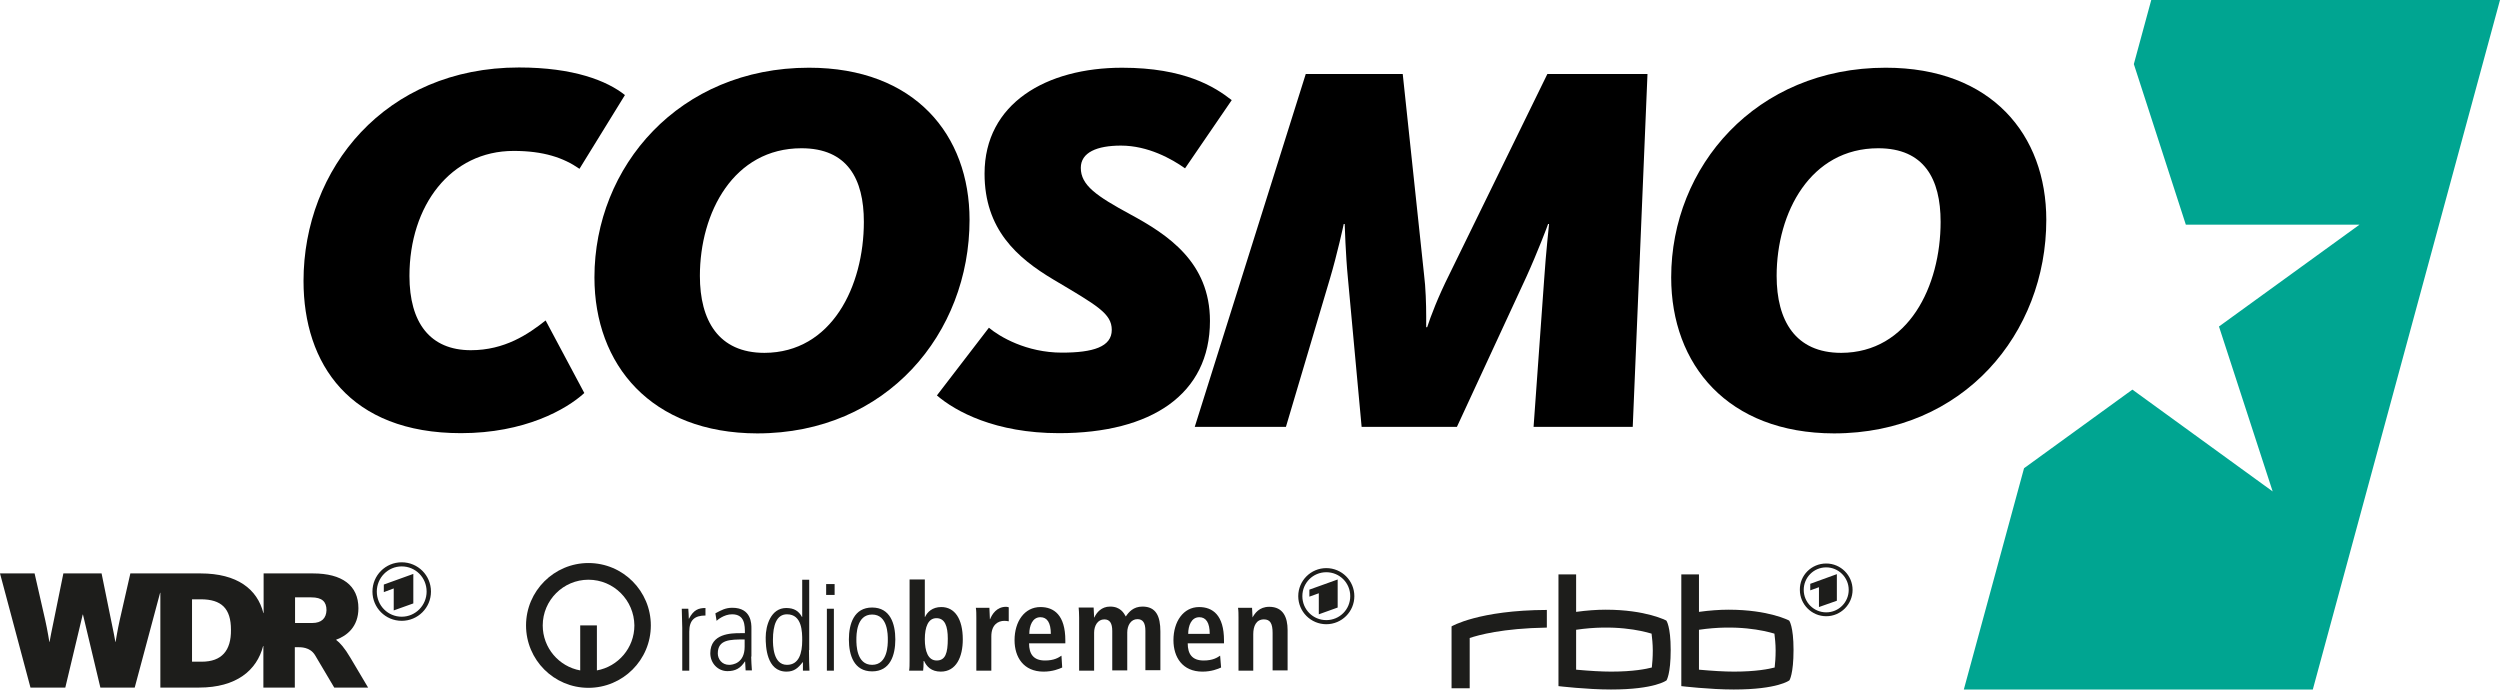
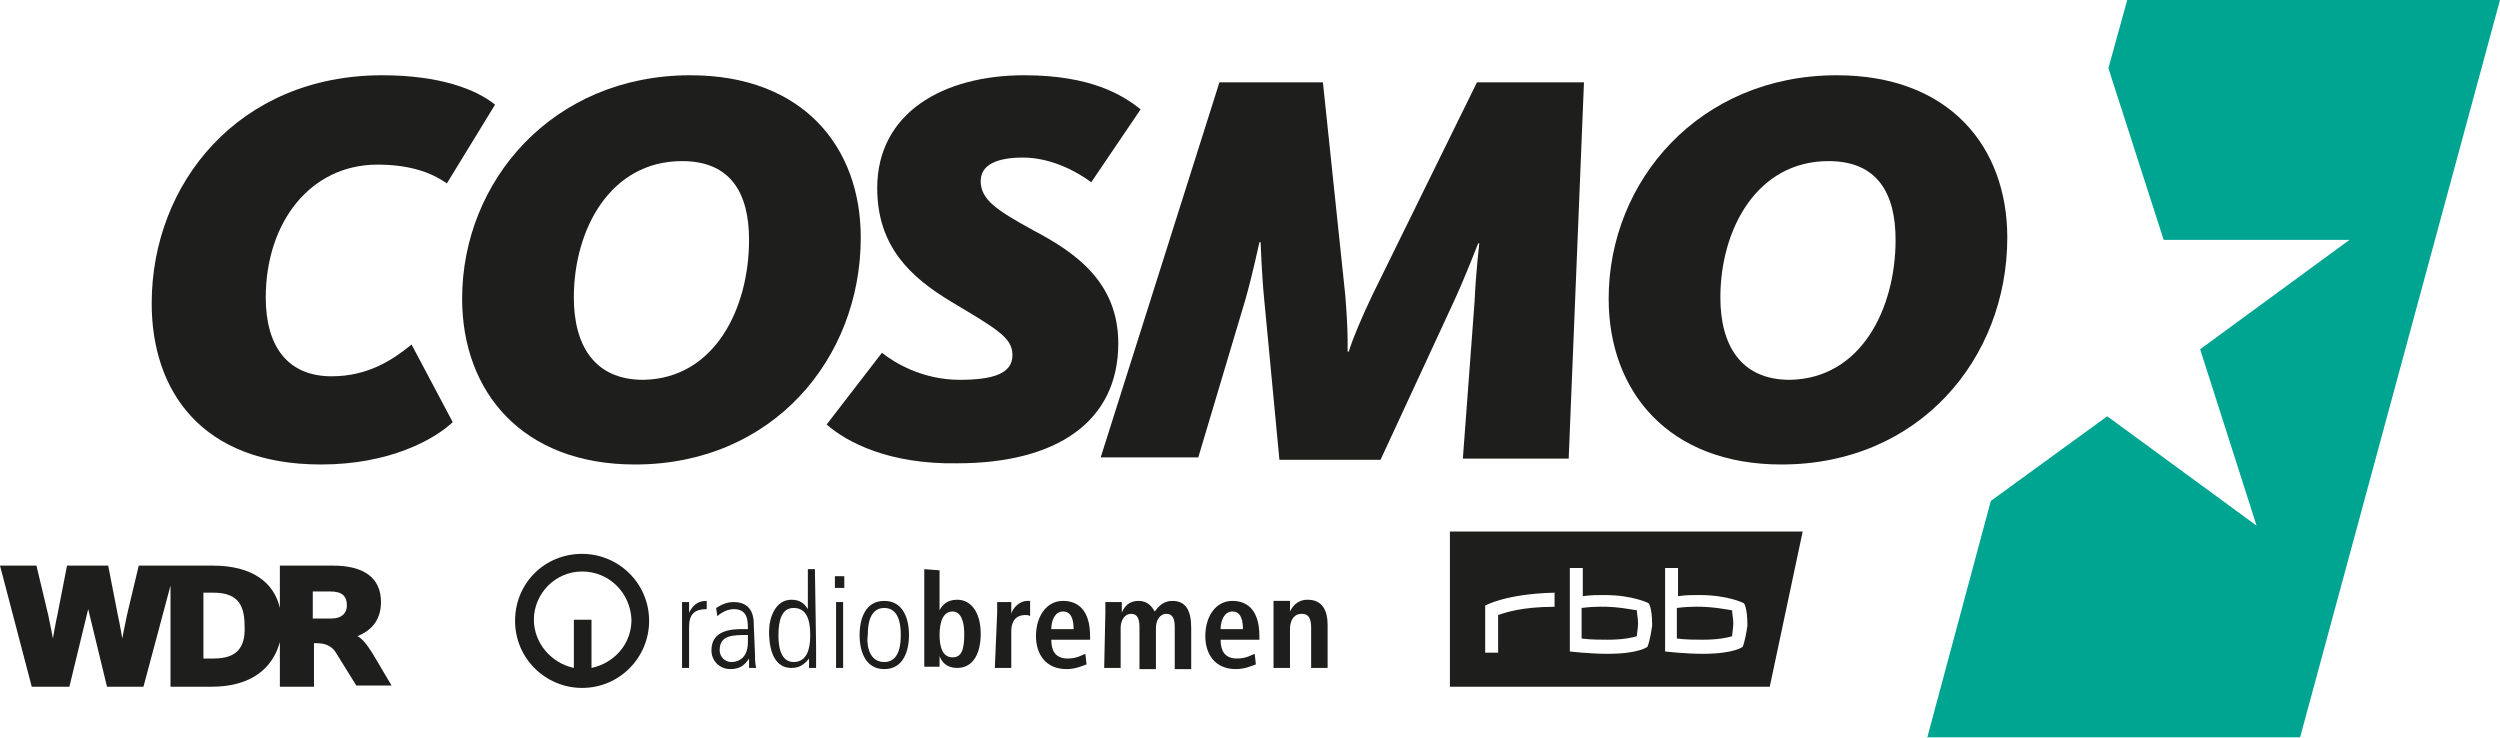
- <svg xmlns="http://www.w3.org/2000/svg" width="800" height="220.64" version="1.1">
-   <path d="m740.1 220.64 59.901-220.64h-111.6l-5.572 20.509 16.639 51.388h55.567l-44.964 32.582 17.181 52.781-44.887-32.582-34.671 25.152-19.27 70.813z" fill="#00a591" />
-   <path d="m97.126 89.93c0-35.91 26.081-68.337 68.956-68.337 17.49 0 28.171 4.256 33.898 8.823l-14.549 23.605c-5.108-3.56-11.531-5.727-21.051-5.727-20.199 0-33.356 17.49-33.356 40.011 0 14.937 6.578 23.76 19.657 23.76 10.835 0 18.342-5.108 23.915-9.519l12.383 23.218c-5.727 5.263-19.115 12.847-39.47 12.847-35.6 0-50.382-22.211-50.382-48.68z" />
-   <path d="m190.22 88.768c0-35.445 27.087-67.099 68.647-67.099 33.898 0 51.388 21.515 51.388 48.68 0 36.297-26.468 68.337-67.95 68.337-33.975-0.077-52.085-21.979-52.085-49.917zm86.215-17.8c0-13.699-5.263-23.527-19.967-23.527-21.669 0-32.504 20.509-32.504 40.863 0 14.24 5.959 24.61 20.664 24.61 21.515-0.077 31.808-21.283 31.808-41.947z" />
-   <path d="m299.81 126.54 16.639-21.669c3.405 2.864 11.995 7.971 23.373 7.971 9.984 0 15.943-1.857 15.943-7.275 0-5.263-4.721-7.817-18.652-16.098-11.686-6.965-22.056-16.098-22.056-33.898 0-22.521 19.812-33.898 44.036-33.898 19.967 0 29.641 6.114 35.058 10.371l-14.937 21.824c-4.256-3.018-11.841-7.275-20.509-7.275-7.662 0-12.847 2.167-12.847 7.12 0 5.572 4.953 8.977 15.943 14.937 11.841 6.424 25.385 15.246 25.385 34.053 0 23.527-18.807 35.91-48.293 35.91-20.432 0-33.124-6.965-39.083-12.073z" />
-   <path d="m417.84 23.682h31.034l6.811 64.081c0.542 4.102 0.697 9.984 0.697 13.389v3.56h0.31c1.161-3.56 3.405-9.519 7.12-16.949l31.344-64.081h32.04l-4.721 112.92h-31.731l3.405-47.441c0.542-8.281 1.548-17.258 1.548-17.49h-0.31c0 0.155-3.405 9.132-6.965 16.949l-22.211 47.983h-30.492l-4.411-47.828c-0.697-7.12-1.006-16.948-1.006-17.103h-0.31c0 0.155-2.167 9.984-4.411 17.49l-14.085 47.441h-29.177z" />
-   <path d="m534.78 88.768c0-35.445 27.087-67.099 68.647-67.099 33.898 0 51.388 21.515 51.388 48.68 0 36.297-26.468 68.337-67.95 68.337-33.975-0.077-52.085-21.979-52.085-49.917zm86.215-17.8c0-13.699-5.263-23.527-19.967-23.527-21.669 0-32.504 20.509-32.504 40.863 0 14.24 5.959 24.61 20.664 24.61 21.515-0.077 31.809-21.283 31.809-41.947z" />
-   <g fill="#1d1d1b">
-     <path d="m534.62 207.95c0-7.584-1.393-9.364-1.393-9.364s-6.424-3.483-19.425-3.483c-2.786 0-6.114 0.232-9.442 0.697v-11.995h-5.65v35.755s9.055 1.083 16.794 1.083c14.162 0 17.8-2.941 17.8-2.941 0-0.077 1.316-1.935 1.316-9.751zm-5.727 0.232c0 2.09-0.155 4.102-0.31 5.418-1.78 0.464-5.882 1.316-13.002 1.316-3.173 0-6.888-0.232-11.222-0.619v-12.77c12.073-1.78 20.819 0.232 24.147 1.238 0.155 1.238 0.387 3.328 0.387 5.418z" clip-path="url(#SVGID_2_)" />
-     <path d="m573.93 207.95c0-7.584-1.393-9.364-1.393-9.364s-6.424-3.483-19.425-3.483c-2.786 0-6.114 0.232-9.442 0.697v-11.995h-5.65v35.755s9.055 1.083 16.794 1.083c14.162 0 17.8-2.941 17.8-2.941s1.316-1.935 1.316-9.751zm-5.727 0.232c0 2.09-0.155 4.102-0.31 5.418-1.78 0.464-5.882 1.316-13.002 1.316-3.173 0-6.888-0.232-11.222-0.619v-12.77c12.073-1.78 20.819 0.232 24.147 1.238 0.155 1.238 0.387 3.328 0.387 5.418z" clip-path="url(#SVGID_2_)" />
-     <path d="m494.99 195.18c-21.824 0.077-30.492 5.263-30.492 5.263v19.812h5.804v-16.098c2.786-0.929 10.448-3.096 24.688-3.328z" clip-path="url(#SVGID_2_)" />
-     <path d="m584.39 180.32c4.644 0 8.436 3.792 8.436 8.436 0 4.644-3.792 8.436-8.436 8.436-4.644 0-8.436-3.792-8.436-8.436-0.077-4.644 3.715-8.436 8.436-8.436zm3.405 11.918v-8.513l-8.513 3.096v2.09l2.786-1.006v6.346zm-3.405-10.68c-4.024 0-7.197 3.25-7.197 7.197 0 4.024 3.25 7.197 7.197 7.197 4.024 0 7.197-3.25 7.197-7.197s-3.25-7.197-7.197-7.197z" clip-path="url(#SVGID_4_)" clip-rule="evenodd" fill-rule="evenodd" />
-     <path d="m99.912 199.36h-5.495v-8.204h5.185c3.483 0 4.876 1.393 4.876 4.102-0.077 2.554-1.548 4.102-4.566 4.102zm-35.368 12.383h-3.096v-19.967h2.786c6.656 0 9.674 2.941 9.674 9.751 0.077 6.656-2.941 10.216-9.364 10.216zm43.03-6.965v-0.077c3.405-1.238 7.12-4.102 7.12-10.061 0-7.352-5.263-11.145-14.549-11.145h-15.788v12.692h-0.077c-1.935-7.662-8.358-12.692-20.122-12.692h-22.443l-3.405 14.937c-0.697 3.096-1.316 6.965-1.316 6.965h-0.077s-0.774-4.334-1.47-7.43l-2.941-14.472h-12.228l-2.941 14.472c-0.697 3.096-1.47 7.43-1.47 7.43h-0.077s-0.619-3.87-1.316-6.965l-3.405-14.937h-11.067l9.751 36.529h11.145l5.572-23.373h0.077l5.572 23.373h10.99l8.126-30.338h0.077v30.338h12.383c11.918 0 18.497-5.495 20.509-13.312h0.077v13.312h10.061v-12.925h0.774c1.161 0 4.024-0.077 5.65 2.477l6.191 10.448h10.835l-5.65-9.519c-1.857-3.173-3.405-4.876-4.566-5.727zm20.973-7.43c-4.411 0-7.971-3.56-7.971-8.049 0-4.411 3.56-8.049 7.971-8.049 4.411 0 7.971 3.56 7.971 8.049 0 4.411-3.56 8.049-7.971 8.049zm0-17.413c-5.185 0-9.364 4.179-9.364 9.364 0 5.185 4.179 9.364 9.364 9.364 5.185 0 9.364-4.179 9.364-9.364 0-5.185-4.179-9.364-9.364-9.364zm-5.65 9.519 3.096-1.161v7.043l6.269-2.244v-9.442l-9.442 3.405v2.399z" clip-path="url(#SVGID_2_)" />
-     <path d="m188.3 185.51c-8.049 0-14.627 6.578-14.627 14.627 0 7.197 5.185 13.157 11.995 14.395v-14.395h5.34v14.395c6.811-1.238 11.995-7.197 11.995-14.395-0.077-8.049-6.578-14.627-14.704-14.627m0-5.34c11.067 0 19.967 8.977 19.967 19.967 0 11.067-8.977 19.967-19.967 19.967-11.067 0-19.967-8.977-19.967-19.967 0-10.99 8.977-19.967 19.967-19.967" clip-path="url(#SVGID_2_)" />
-     <path d="m218.32 200.91c0-2.09-0.155-4.102-0.155-6.114h2.09c0.077 1.161 0.155 2.322 0.155 3.173h0.077c1.47-2.864 3.096-3.405 5.263-3.405v2.399c-3.56 0-5.185 1.548-5.185 5.185v12.46h-2.244zm19.967 3.715c-4.644 0-8.591 0-8.591 4.489 0 1.703 1.238 3.637 3.637 3.637 1.083 0 4.953-0.464 4.953-5.804zm2.09 5.495c0 1.47 0.155 2.941 0.232 4.411h-2.012l-0.155-2.864h-0.077c-1.393 2.167-3.018 3.096-5.572 3.096-3.096 0-5.495-2.554-5.495-5.727 0-6.346 6.733-6.424 9.597-6.424h1.47c0-2.477 0-6.037-4.102-6.037-2.631 0-4.721 1.857-4.953 2.09l-0.387-2.399c1.857-1.006 3.25-1.78 5.418-1.78 6.114 0 6.114 5.108 6.114 6.578v9.055zm6.965-5.418c0 1.625 0 8.049 4.489 8.049 3.87 0 4.876-3.792 4.876-7.817 0-2.631 0-8.358-4.876-8.358-3.328 0-4.489 3.483-4.489 8.126m11.531 3.328c0 3.096 0.077 4.876 0.155 6.578h-2.09v-2.709h-0.077c-1.47 1.857-2.709 3.018-5.185 3.018-6.423 0-6.656-8.126-6.656-10.913 0-3.792 1.625-9.442 6.578-9.442 2.554 0 4.024 1.006 5.03 2.864h0.077v-11.918h2.244v22.521zm5.495-21.128h2.709v3.483h-2.709zm0.232 7.894h2.244v19.812h-2.244zm14.472 20.044c-5.804 0-7.43-5.185-7.43-10.216 0-4.953 1.625-10.216 7.43-10.216s7.43 5.185 7.43 10.216c0 5.03-1.625 10.216-7.43 10.216m0-2.09c5.03 0 5.03-6.501 5.03-8.049 0-1.625 0-8.049-5.03-8.049-5.03 0-5.03 6.501-5.03 8.049s0 8.049 5.03 8.049m16.871-8.204c0 3.792 1.006 6.811 3.792 6.811 2.786 0 3.56-2.322 3.56-6.965 0-4.024-0.929-6.578-3.637-6.578-2.631 0-3.715 2.786-3.715 6.733m0-19.115v11.995h0.077c0.697-1.548 2.322-3.173 5.185-3.173 4.334 0 6.888 3.792 6.888 10.371 0 5.572-2.09 10.293-7.043 10.293-3.096 0-4.566-1.703-5.34-3.405h-0.155c0 1.393-0.077 2.554-0.155 3.096h-4.489c0.155-0.774 0.155-2.012 0.155-3.405v-25.772zm16.485 29.177h4.798v-10.99c0-3.715 2.167-4.953 4.179-4.953 0.542 0 0.929 0.077 1.393 0.155v-4.489c-0.232-0.077-0.542-0.155-0.851-0.155-3.018 0-4.489 2.399-5.108 3.947h-0.077c0-1.238-0.155-2.477-0.155-3.637h-4.334c0.155 0.929 0.155 2.09 0.155 3.328zm23.837-11.763c0-3.56-1.161-5.34-3.328-5.34-2.554 0-3.56 2.709-3.56 5.34zm3.637 10.758c-1.006 0.464-3.096 1.316-5.959 1.316-6.423 0-9.287-4.644-9.287-10.061 0-5.959 3.173-10.603 8.281-10.603 4.334 0 7.971 2.554 7.971 10.68v0.929h-11.608c0 3.405 1.393 5.495 5.108 5.495 2.941 0 4.334-0.929 5.263-1.548zm5.418 1.006h4.798v-12.15c0-2.244 1.161-4.256 3.251-4.256 1.78 0 2.554 1.238 2.554 3.715v12.615h4.798v-12.15c0-2.244 1.161-4.256 3.25-4.256 1.78 0 2.554 1.238 2.554 3.715v12.615h4.798v-12.383c0-4.876-1.393-7.971-5.727-7.971-2.941 0-4.411 1.78-5.34 3.173-0.619-1.083-1.703-3.173-5.03-3.173-2.786 0-4.334 1.935-5.03 3.483h-0.077c0-1.083-0.155-2.09-0.155-3.173h-4.798c0.077 0.774 0.155 1.857 0.155 3.251zm41.792-11.763c0-3.56-1.161-5.34-3.328-5.34-2.554 0-3.56 2.709-3.56 5.34zm3.638 10.758c-1.006 0.464-3.096 1.316-5.959 1.316-6.424 0-9.287-4.644-9.287-10.061 0-5.959 3.173-10.603 8.204-10.603 4.334 0 7.971 2.554 7.971 10.68v0.929h-11.608c0 3.405 1.393 5.495 5.108 5.495 2.941 0 4.334-0.929 5.263-1.548zm5.495 1.006h4.798v-11.686c0-2.554 0.929-4.721 3.405-4.721 2.012 0 2.786 1.316 2.786 4.334v11.995h4.798v-12.925c0-4.024-1.393-7.43-5.882-7.43-3.25 0-4.644 2.167-5.34 3.405h0.077-0.077c0-1.006-0.155-2.09-0.155-3.096h-4.489c0.155 0.929 0.155 2.09 0.155 3.328v16.794zm31.809-20.199-6.037 2.167v-6.733l-3.018 1.083v-2.244l9.055-3.25zm-3.638-11.3c4.256 0 7.662 3.405 7.662 7.662s-3.405 7.662-7.662 7.662-7.662-3.405-7.662-7.662 3.405-7.662 7.662-7.662zm0-1.316c-4.953 0-8.977 4.024-8.977 8.977 0 4.953 4.024 8.977 8.977 8.977 4.953 0 8.977-4.024 8.977-8.977 0-4.953-4.024-8.977-8.977-8.977z" clip-path="url(#SVGID_2_)" />
+ <svg xmlns="http://www.w3.org/2000/svg" width="800" height="235.94" version="1.1">
+   <g fill="#1e1e1c">
+     <g>
+       <path d="m48.542 97.084c0-38.382 27.846-73.001 73.754-73.001 18.438 0 30.103 4.516 36.124 9.407l-15.428 25.212c-5.268-3.763-12.418-6.021-22.201-6.021-21.449 0-35.748 18.438-35.748 42.521 0 15.804 7.15 25.212 21.072 25.212 11.665 0 19.567-5.268 25.588-10.16l13.17 24.835c-6.021 5.644-20.32 13.547-42.145 13.547-38.382 0-54.186-23.706-54.186-51.552z" />
+       <path d="m147.88 95.579c0-37.629 28.975-71.496 73.001-71.496 36.124 0 54.563 22.954 54.563 51.929 0 38.758-28.222 72.625-72.248 72.625-36.124 0-55.315-23.33-55.315-53.057zm91.816-18.815c0-14.675-5.644-25.212-21.449-25.212-22.954 0-34.619 21.825-34.619 43.65 0 15.052 6.397 26.341 22.201 26.341 22.954-0.376 33.866-22.954 33.866-44.779z" />
+       <path d="m264.53 135.84 17.686-22.954c3.763 3.01 12.794 8.655 24.835 8.655 10.536 0 16.933-1.881 16.933-7.902 0-5.644-4.892-8.278-19.944-17.31-12.418-7.526-23.33-17.31-23.33-36.124 0-24.083 21.072-36.124 47.037-36.124 21.449 0 31.609 6.397 37.253 10.913l-15.804 23.33c-4.516-3.387-12.794-7.902-21.825-7.902-8.278 0-13.547 2.258-13.547 7.526 0 6.021 5.268 9.407 16.933 15.804 12.794 6.773 27.093 16.181 27.093 36.124 0 25.212-19.944 38.382-51.552 38.382-21.825 0.376-35.372-6.773-41.769-12.418z" />
+       <path d="m390.22 26.341h33.114l7.15 68.109c0.376 4.516 0.753 10.536 0.753 14.299v3.763h0.376c1.129-3.763 3.763-10.16 7.526-18.062l33.49-68.109h34.243l-4.892 120.41h-33.866l3.763-50.423c0.376-9.031 1.505-18.438 1.505-18.438h-0.376s-3.763 9.784-7.526 18.062l-23.706 51.176h-32.361l-4.892-51.552c-0.753-7.526-1.129-18.062-1.129-18.062h-0.376s-2.258 10.536-4.516 18.438l-15.052 50.423h-31.232z" />
+       <path d="m514.77 95.579c0-37.629 28.975-71.496 73.001-71.496 36.124 0 54.563 22.954 54.563 51.929 0 38.758-28.222 72.625-72.248 72.625-36.124 0-55.315-23.33-55.315-53.057zm91.816-18.815c0-14.675-5.644-25.212-21.449-25.212-22.954 0-34.619 21.825-34.619 43.65 0 15.052 6.397 26.341 22.201 26.341 22.954-0.376 33.866-22.954 33.866-44.779z" />
+     </g>
+     <path d="m186.27 182.88c-8.655 0-15.428 7.15-15.428 15.428 0 7.526 5.644 13.923 12.794 15.428v-15.428h5.644v15.428c7.15-1.505 12.794-7.526 12.794-15.428-0.376-8.655-7.15-15.428-15.804-15.428m0-5.644c11.665 0 21.449 9.407 21.449 21.449 0 11.665-9.407 21.449-21.449 21.449-11.665 0-21.449-9.407-21.449-21.449s9.407-21.449 21.449-21.449" />
+     <path d="m218.25 199.06v-6.397h2.258v3.387c1.505-3.01 3.387-3.763 5.644-3.763v2.634c-3.763 0-5.644 1.505-5.644 5.644v13.17h-2.258zm21.072 4.139c-4.892 0-9.031 0-9.031 4.892 0 1.881 1.505 3.763 3.763 3.763 1.129 0 5.268-0.376 5.268-6.397v-2.258zm2.258 5.644c0 1.505 0 3.01 0.376 4.892h-2.258v-3.01c-1.505 2.258-3.01 3.387-6.021 3.387-3.387 0-6.021-2.634-6.021-6.021 0-6.773 7.15-6.773 10.16-6.773h1.505c0-2.634 0-6.397-4.516-6.397-2.634 0-4.892 1.881-5.268 2.258l-0.376-2.634c1.881-1.129 3.387-1.881 5.644-1.881 6.397 0 6.397 5.644 6.397 7.15zm7.526-5.644c0 1.881 0 8.655 4.892 8.655 4.139 0 5.268-4.139 5.268-8.278 0-2.634 0-9.031-5.268-9.031-3.763 0-4.892 3.763-4.892 8.655m12.041 3.387v7.15h-2.258v-3.01c-1.505 1.881-3.01 3.01-5.644 3.01-6.773 0-7.15-8.655-7.15-11.665 0-4.139 1.881-10.16 7.15-10.16 2.634 0 4.139 1.129 5.268 3.01v-12.794h2.258zm6.021-22.201h3.01v3.763h-3.01zm0.376 8.278h2.258v21.072h-2.258zm15.428 21.449c-6.021 0-7.902-5.644-7.902-10.913s1.881-10.913 7.902-10.913c6.021 0 7.902 5.644 7.902 10.913s-1.881 10.913-7.902 10.913m0-2.258c5.268 0 5.268-6.773 5.268-8.655s0-8.655-5.268-8.655-5.268 6.773-5.268 8.655c-0.376 1.505-0.376 8.655 5.268 8.655m17.686-8.655c0 4.139 1.129 7.15 4.139 7.15s3.763-2.634 3.763-7.526c0-4.139-1.129-7.15-3.763-7.15-3.01 0-4.139 3.387-4.139 7.526m0-20.696v12.794c0.753-1.505 2.258-3.387 5.644-3.387 4.516 0 7.526 4.139 7.526 10.913 0 6.021-2.258 10.913-7.526 10.913-3.387 0-4.892-1.881-5.644-3.763v3.387h-4.892v-3.763-27.469zm17.686 31.232h5.268v-11.665c0-4.139 2.258-5.268 4.516-5.268 0.376 0 1.129 0 1.505 0.376v-4.892h-0.753c-3.01 0-4.892 2.634-5.268 4.139v-3.763h-4.516v3.387zm25.212-12.418c0-3.763-1.129-5.644-3.387-5.644-2.634 0-3.763 3.01-3.763 5.644zm4.139 11.289c-1.129 0.376-3.387 1.505-6.397 1.505-6.773 0-9.784-4.892-9.784-10.536 0-6.397 3.387-11.289 8.655-11.289 4.516 0 8.655 2.634 8.655 11.289v1.129h-12.418c0 3.763 1.505 6.021 5.268 6.021 3.01 0 4.516-1.129 5.644-1.505zm5.644 1.129h5.268v-12.794c0-2.258 1.129-4.516 3.387-4.516 1.881 0 2.634 1.505 2.634 4.139v13.547h5.268v-13.17c0-2.258 1.129-4.516 3.387-4.516 1.881 0 2.634 1.505 2.634 4.139v13.547h5.268v-13.17c0-5.268-1.505-8.655-6.021-8.655-3.01 0-4.516 1.881-5.644 3.387-0.753-1.129-1.881-3.387-5.268-3.387-3.01 0-4.516 1.881-5.268 3.763v-3.387h-5.268v3.387zm44.403-12.418c0-3.763-1.129-5.644-3.387-5.644-2.634 0-3.763 3.01-3.763 5.644zm4.139 11.289c-1.129 0.376-3.387 1.505-6.397 1.505-6.773 0-9.784-4.892-9.784-10.536 0-6.397 3.387-11.289 8.655-11.289 4.516 0 8.655 2.634 8.655 11.289v1.129h-12.418c0 3.763 1.505 6.021 5.268 6.021 3.01 0 4.516-1.129 5.644-1.505zm5.644 1.129h5.268v-12.418c0-2.634 1.129-4.892 3.763-4.892 2.258 0 3.01 1.505 3.01 4.516v12.794h5.268v-13.923c0-4.139-1.505-7.902-6.397-7.902-3.387 0-4.892 2.258-5.644 3.763v-3.387h-5.268v3.387 18.062z" />
+     <path d="m114.39 203.57c3.763-1.505 7.526-4.516 7.526-10.913 0-7.902-5.644-11.665-15.428-11.665h-16.933v13.547c-1.881-8.278-9.031-13.547-21.449-13.547h-23.706l-3.763 15.804c-0.753 3.387-1.505 7.526-1.505 7.526s-0.753-4.516-1.505-7.902l-3.01-15.428h-13.17l-3.01 15.428c-0.753 3.387-1.505 7.902-1.505 7.902s-0.753-4.139-1.505-7.526l-3.763-15.804h-11.665l10.16 38.758h12.041l6.021-24.835 6.021 24.835h11.665l8.655-32.361v32.361h13.17c12.794 0 19.567-6.021 21.825-14.299v14.299h10.913v-13.923h0.753c1.129 0 4.139 0 6.021 2.634l6.773 10.913h11.289l-6.021-10.16c-1.881-3.01-3.387-4.892-4.892-5.644zm-45.908 7.15h-3.387v-21.072h3.01c7.15 0 10.16 3.01 10.16 10.536 0.376 7.15-2.634 10.536-9.784 10.536zm37.629-12.794h-6.021v-8.655h5.644c3.763 0 5.268 1.505 5.268 4.516 0 2.258-1.505 4.139-4.892 4.139z" />
+     <path d="m463.97 170.09v49.67h102.35l10.537-49.67zm38.381 11.665h4.139v9.03c2.258-0.376 4.893-0.375 6.775-0.375 9.407 0 14.299 2.634 14.299 2.634s1.129 1.129 1.129 7.149c-0.753 5.268-1.505 6.773-1.505 6.773s-2.634 2.257-12.794 2.257c-5.644 0-12.042-0.752-12.042-0.752zm30.48 0h4.139v9.03c2.258-0.376 4.893-0.375 6.775-0.375 9.407 0 14.299 2.634 14.299 2.634s1.129 1.129 1.129 7.149c-0.753 5.268-1.505 6.773-1.505 6.773s-2.634 2.257-12.794 2.257c-5.644 0-12.042-0.752-12.042-0.752zm-35.371 7.901v4.516c-10.536 0-15.805 1.881-18.063 2.634v12.042h-4.139v-15.053s6.398-3.763 22.202-4.139zm14.699 4.481c-1.858 0.012-3.881 0.13-6.045 0.412v9.783c3.01 0.376 6.02 0.377 8.278 0.377 5.268 0 8.278-0.754 9.406-1.13 0-0.753 0.377-2.634 0.377-4.139 0-1.505-0.377-3.01-0.377-4.139-1.976-0.282-6.066-1.199-11.64-1.164zm30.478 0c-1.858 0.012-3.879 0.13-6.043 0.412v9.783c3.01 0.376 6.02 0.377 8.278 0.377 5.268 0 8.278-0.754 9.406-1.13 0-0.753 0.377-2.634 0.377-4.139 0-1.505-0.377-3.01-0.377-4.139-1.976-0.282-6.068-1.199-11.642-1.164z" />
  </g>
+   <path d="m736.03 235.94 63.97-235.94h-119.29l-6.021 21.825 17.686 54.939h59.454l-47.789 34.995 18.062 56.444-47.789-34.995-37.253 27.093-20.32 75.635" fill="#00a591" />
</svg>
